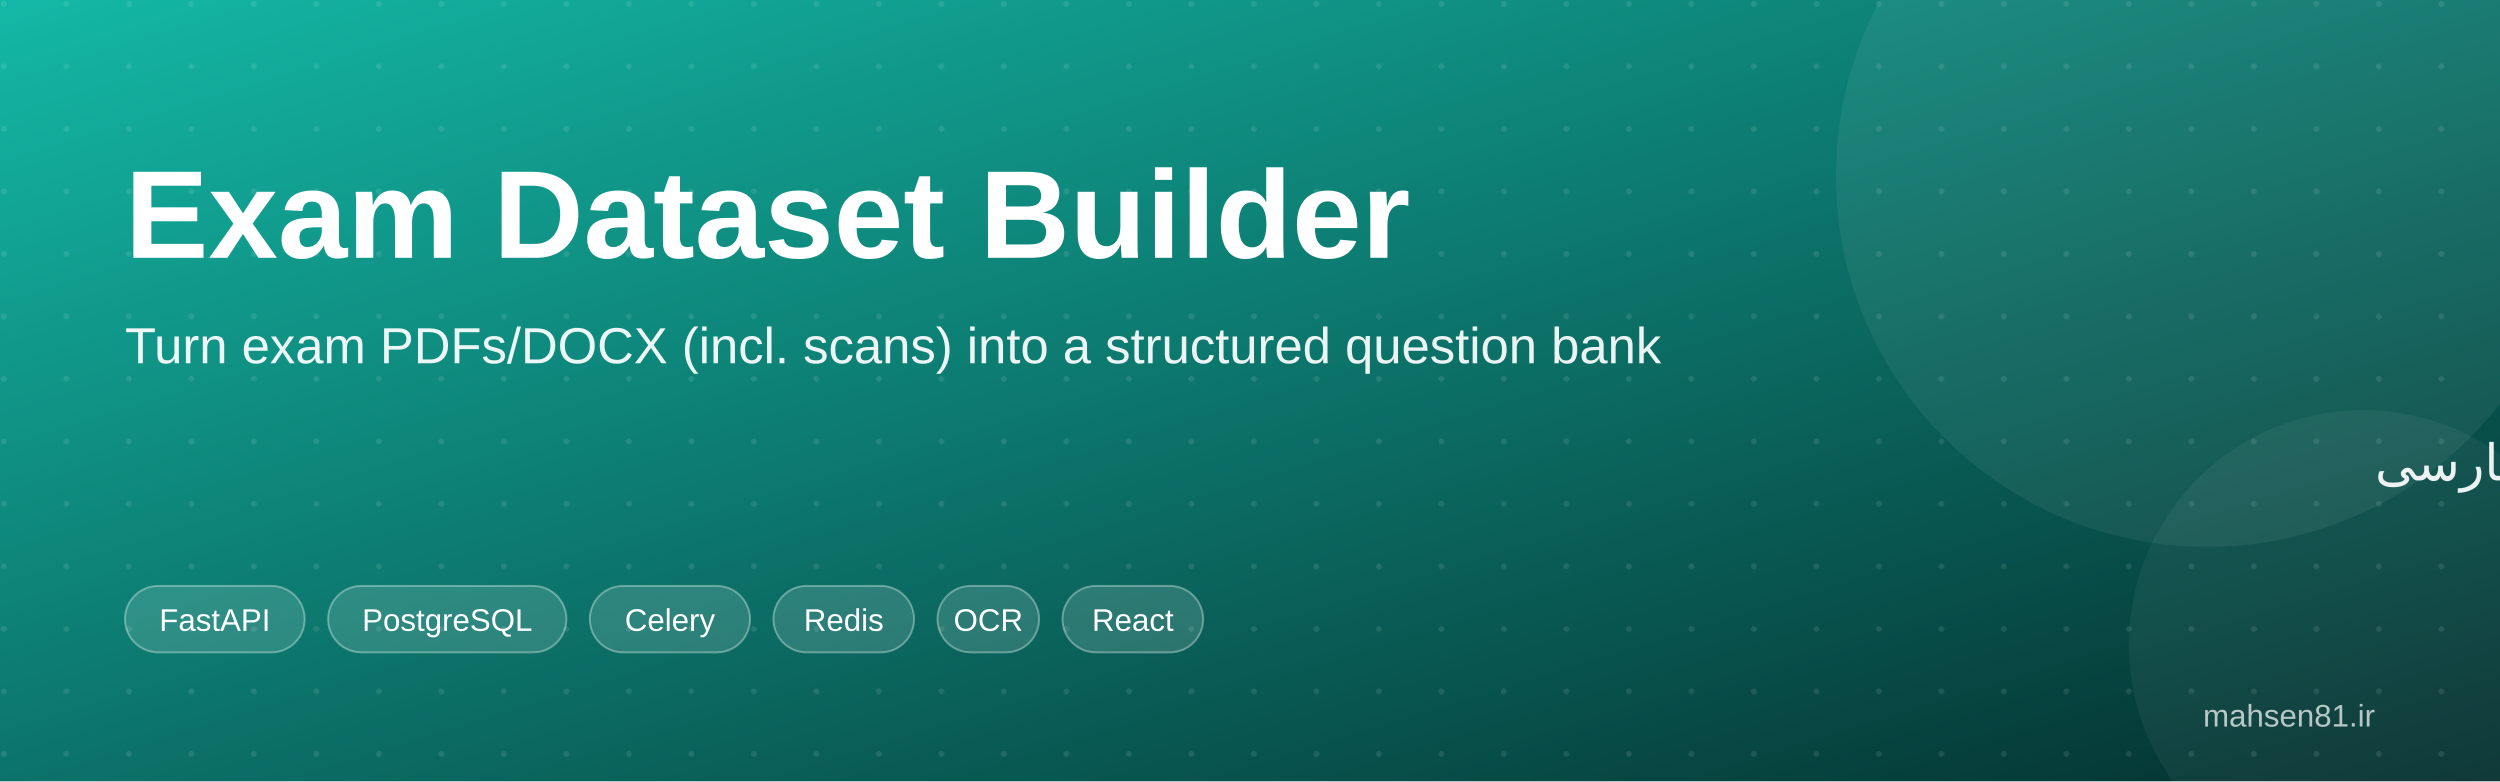
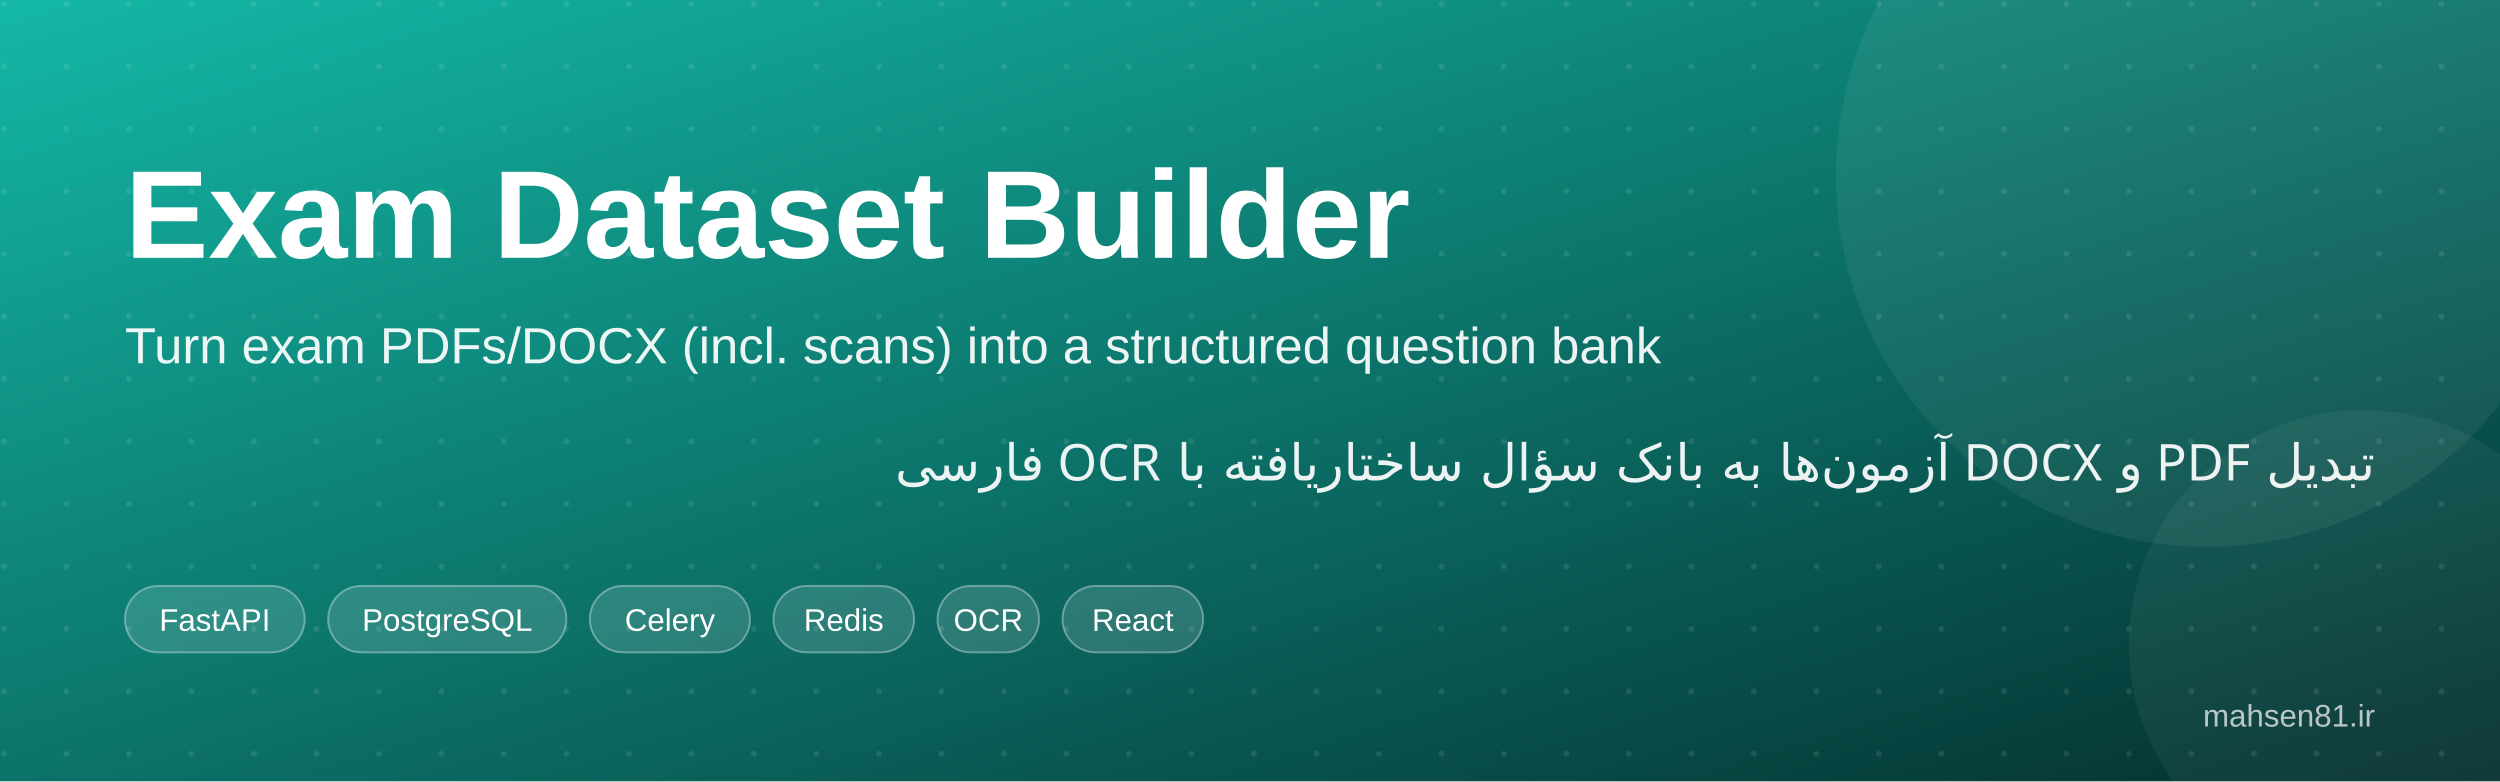
<svg xmlns="http://www.w3.org/2000/svg" width="1280" height="400" viewBox="0 0 1280 400">
  <defs>
    <linearGradient id="g" x1="0" y1="0" x2="1" y2="1">
      <stop offset="0" stop-color="#14b8a6" />
      <stop offset="1" stop-color="#042f2e" />
    </linearGradient>
    <pattern id="p" width="32" height="32" patternUnits="userSpaceOnUse">
      <circle cx="2" cy="2" r="1.5" fill="#fff" fill-opacity=".10" />
    </pattern>
  </defs>
  <rect width="1280" height="400" fill="url(#g)" />
  <rect width="1280" height="400" fill="url(#p)" />
  <circle cx="1130" cy="90" r="190" fill="#fff" fill-opacity=".06" />
  <circle cx="1210" cy="330" r="120" fill="#fff" fill-opacity=".05" />
  <text x="64" y="132" font-size="64" font-weight="700" fill="#fff" font-family="Segoe UI,Arial">Exam Dataset Builder</text>
  <text x="64" y="186" font-size="26" fill="#fff" fill-opacity=".92" font-family="Segoe UI,Arial">Turn exam PDFs/DOCX (incl. scans) into a structured question bank</text>
-   <text x="1216" y="246" font-size="26" fill="#fff" fill-opacity=".92" text-anchor="end" direction="rtl" font-family="Vazirmatn,Tahoma,Segoe UI">تبدیل PDF و DOCX آزمون‌ها به بانک سؤال ساختاریافته با OCR فارسی</text>
+   <text x="1216" y="246" font-size="26" fill="#fff" fill-opacity=".92" text-anchor="start" direction="rtl" font-family="Vazirmatn,Tahoma,Segoe UI">تبدیل PDF و DOCX آزمون‌ها به بانک سؤال ساختاریافته با OCR فارسی</text>
  <rect x="64" y="300" rx="17" width="92" height="34" fill="#ffffff" fill-opacity=".14" stroke="#fff" stroke-opacity=".35" />
  <text x="110.0" y="323" text-anchor="middle" font-size="16" fill="#fff" font-family="Segoe UI,Arial">FastAPI</text>
  <rect x="168" y="300" rx="17" width="122" height="34" fill="#ffffff" fill-opacity=".14" stroke="#fff" stroke-opacity=".35" />
  <text x="229.0" y="323" text-anchor="middle" font-size="16" fill="#fff" font-family="Segoe UI,Arial">PostgreSQL</text>
  <rect x="302" y="300" rx="17" width="82" height="34" fill="#ffffff" fill-opacity=".14" stroke="#fff" stroke-opacity=".35" />
  <text x="343.0" y="323" text-anchor="middle" font-size="16" fill="#fff" font-family="Segoe UI,Arial">Celery</text>
  <rect x="396" y="300" rx="17" width="72" height="34" fill="#ffffff" fill-opacity=".14" stroke="#fff" stroke-opacity=".35" />
  <text x="432.0" y="323" text-anchor="middle" font-size="16" fill="#fff" font-family="Segoe UI,Arial">Redis</text>
  <rect x="480" y="300" rx="17" width="52" height="34" fill="#ffffff" fill-opacity=".14" stroke="#fff" stroke-opacity=".35" />
  <text x="506.0" y="323" text-anchor="middle" font-size="16" fill="#fff" font-family="Segoe UI,Arial">OCR</text>
  <rect x="544" y="300" rx="17" width="72" height="34" fill="#ffffff" fill-opacity=".14" stroke="#fff" stroke-opacity=".35" />
  <text x="580.0" y="323" text-anchor="middle" font-size="16" fill="#fff" font-family="Segoe UI,Arial">React</text>
  <text x="1216" y="372" font-size="16" fill="#fff" fill-opacity=".7" text-anchor="end" font-family="Segoe UI,Arial">mahsen81.ir</text>
</svg>
